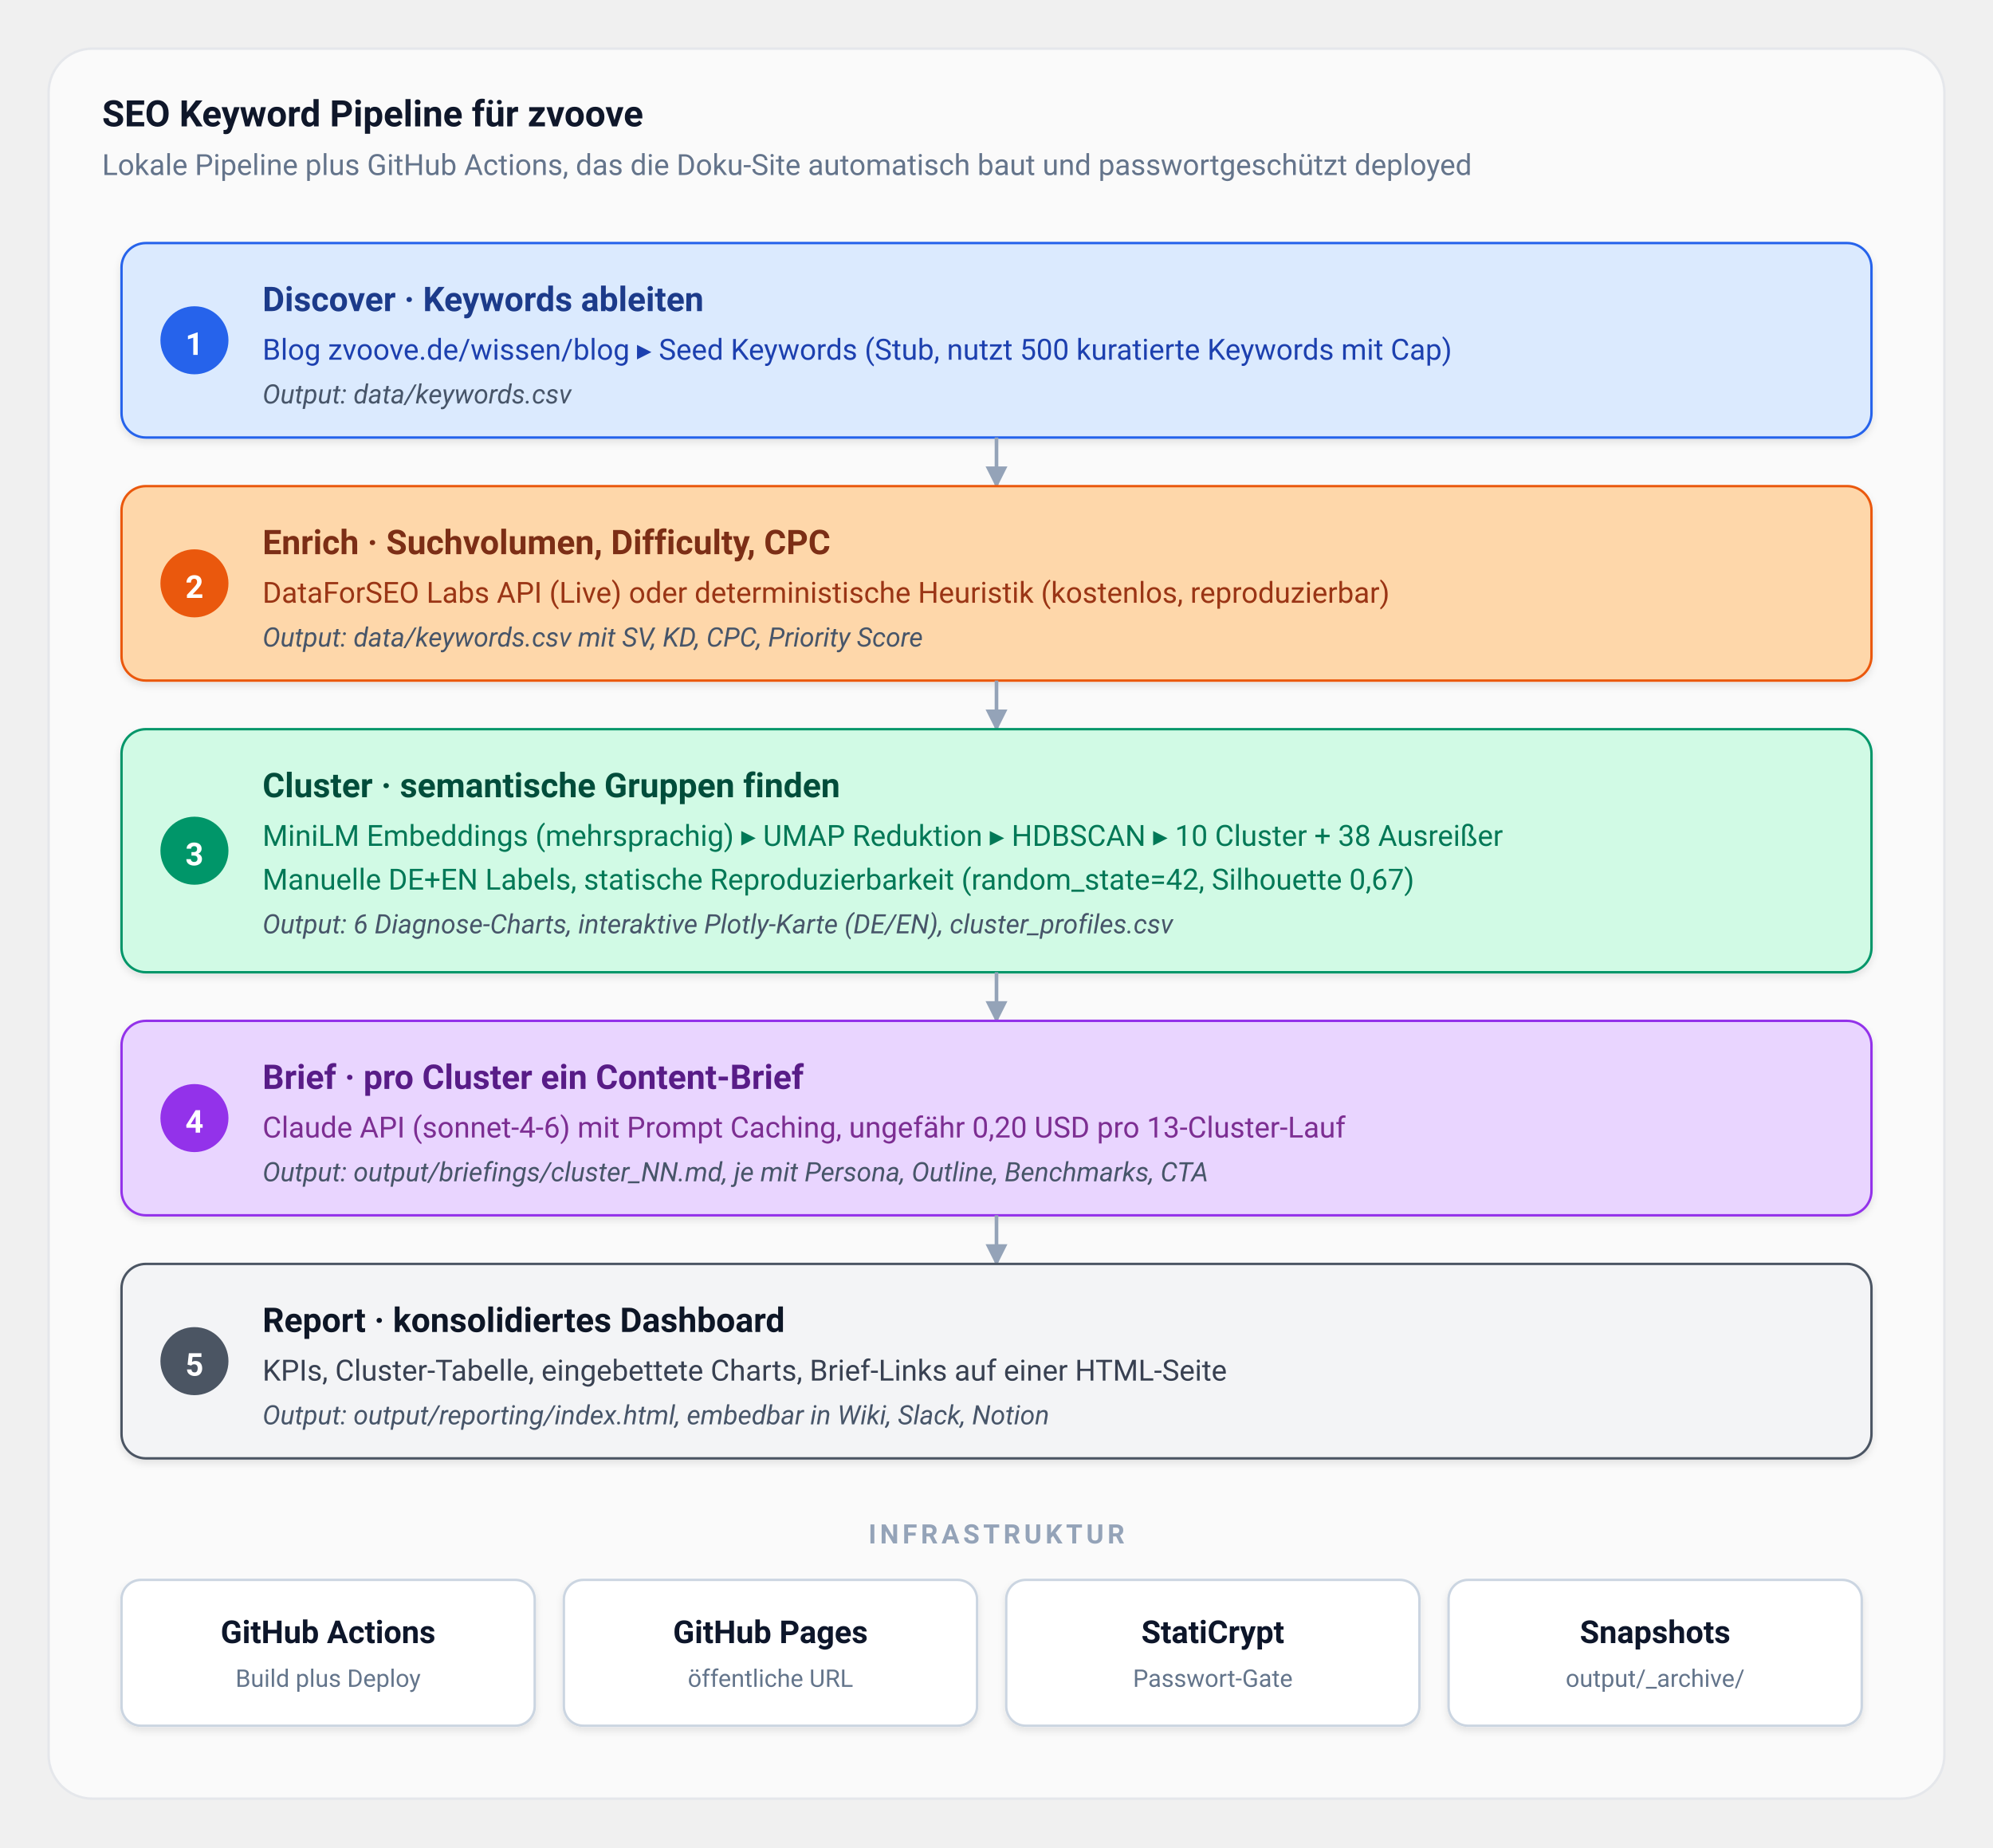
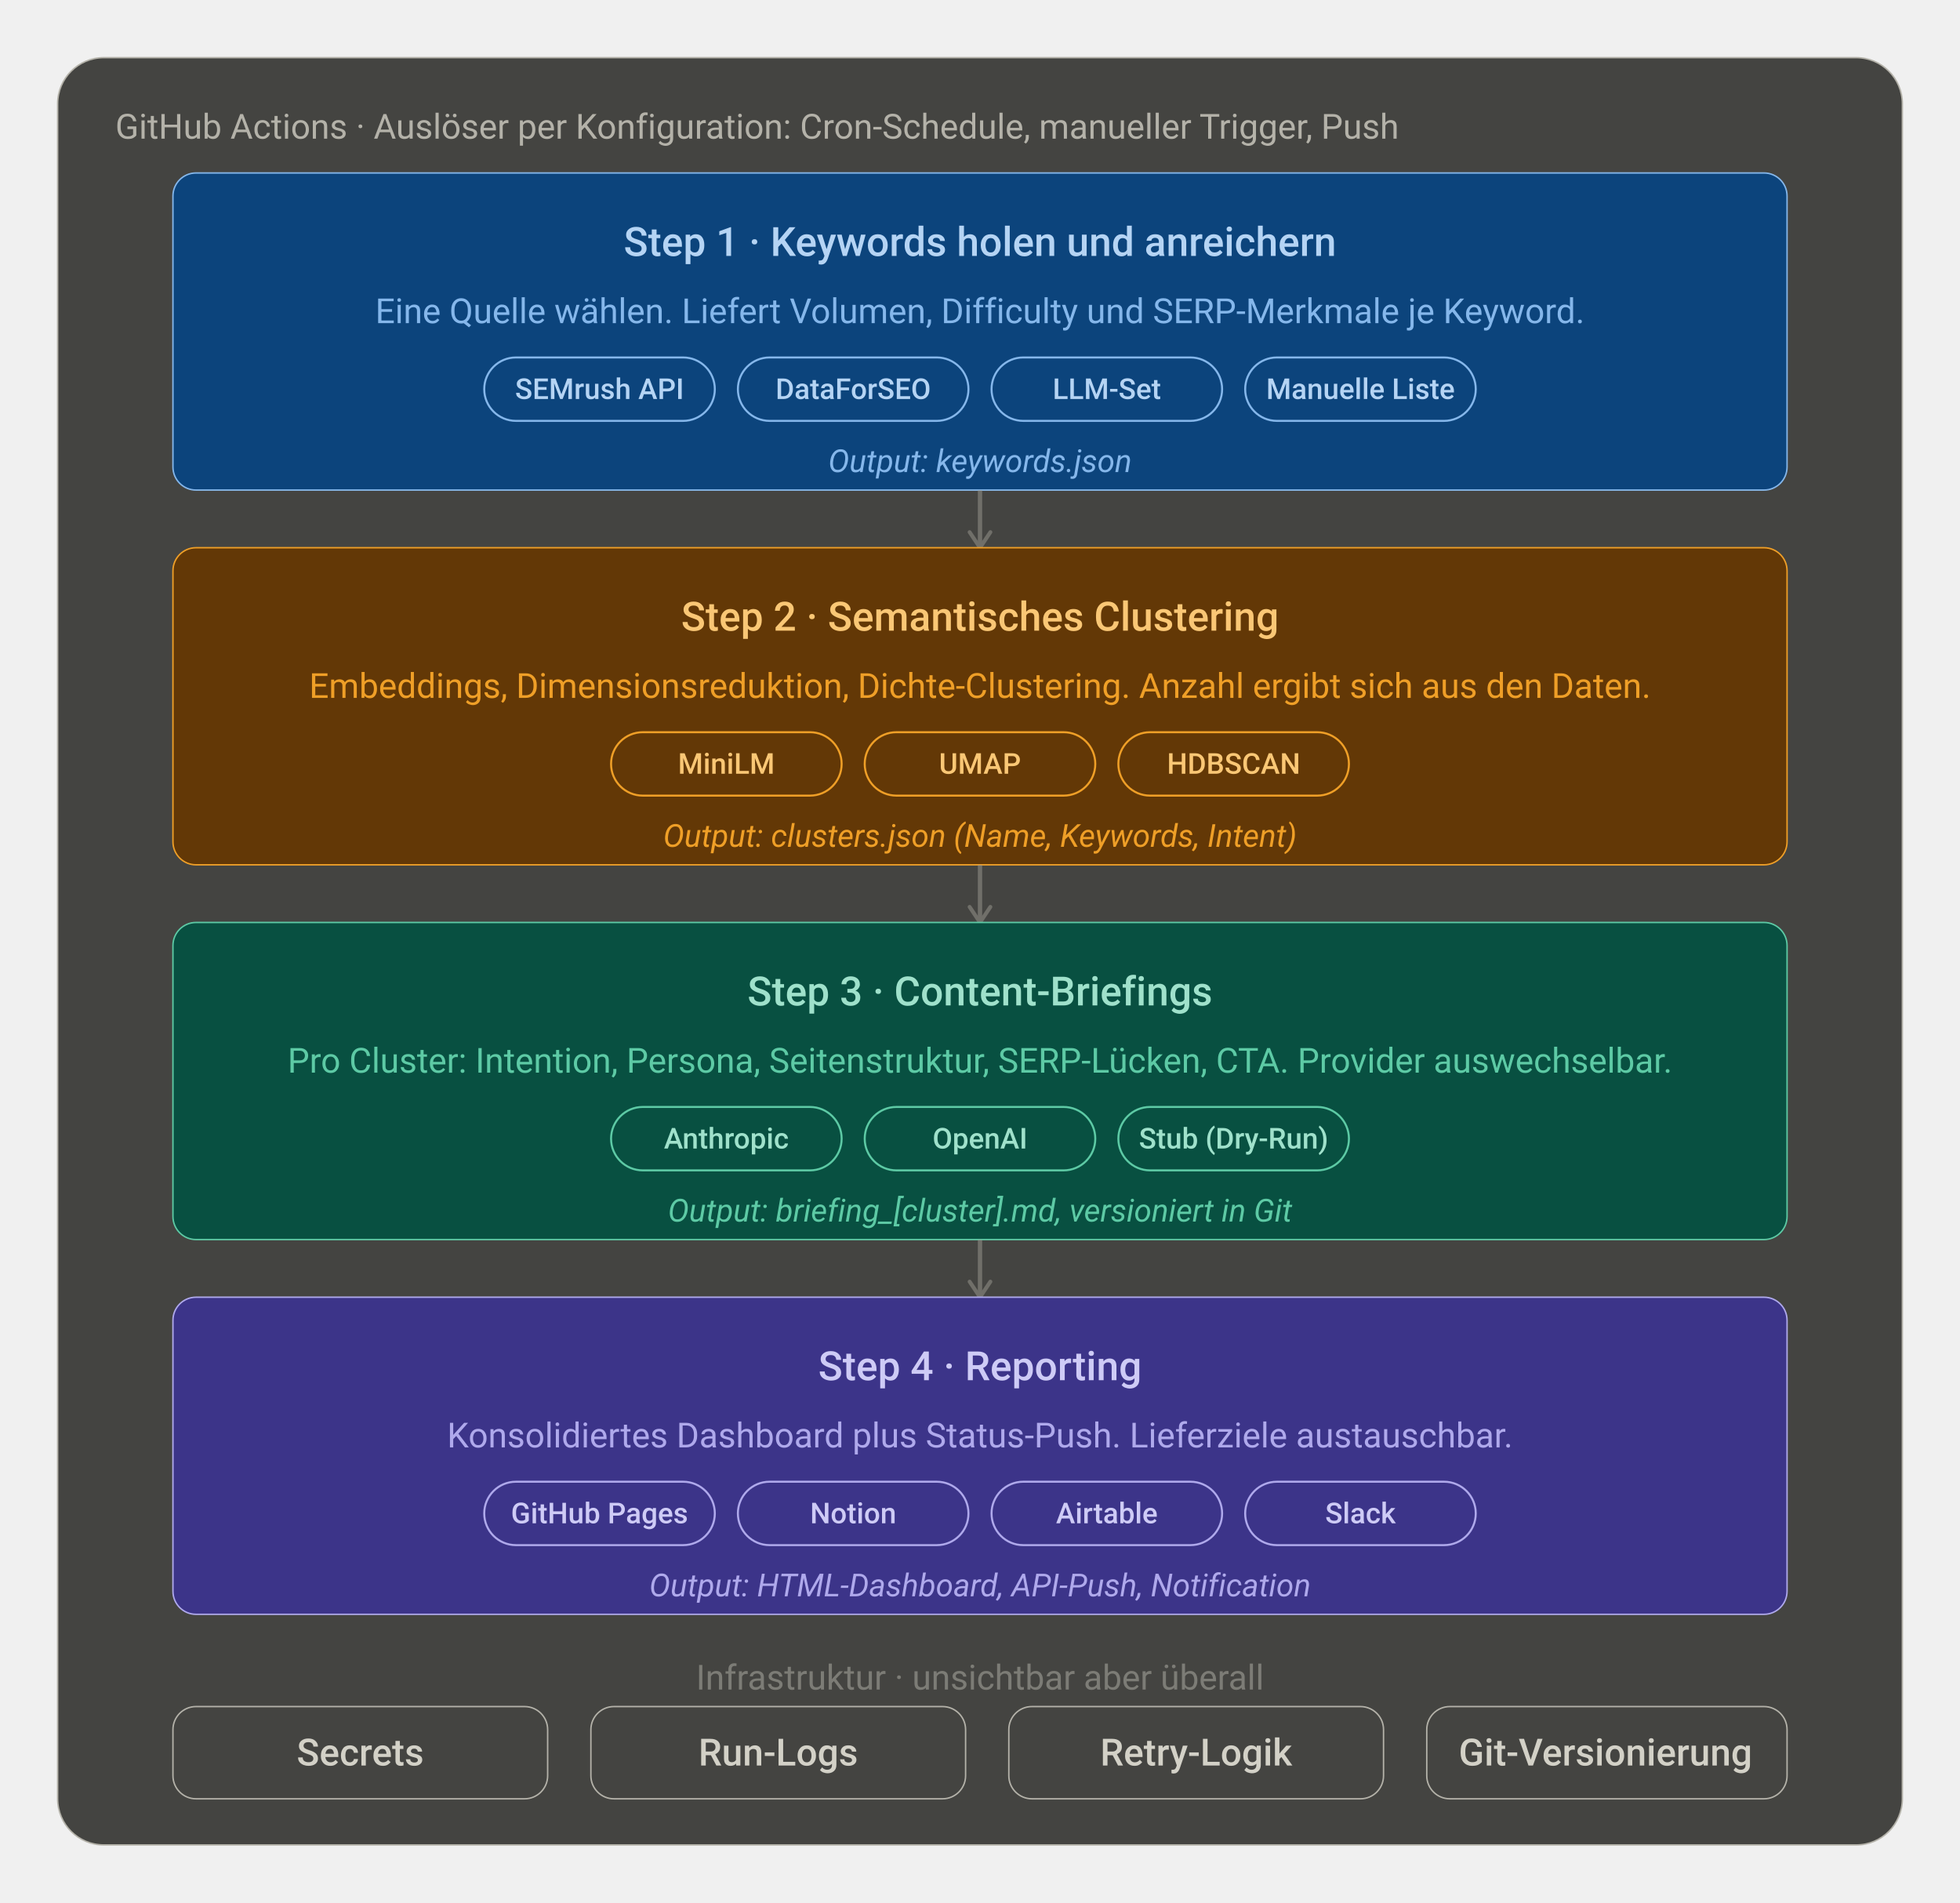
- <svg xmlns="http://www.w3.org/2000/svg" width="100%" viewBox="0 0 820 760" role="img" font-family="-apple-system, BlinkMacSystemFont, 'Segoe UI', Roboto, sans-serif">
+ <svg xmlns="http://www.w3.org/2000/svg" width="100%" viewBox="0 0 680 660" role="img" font-family="-apple-system, BlinkMacSystemFont, 'Segoe UI', Roboto, sans-serif">
  <defs>
-     <marker id="arr" viewBox="0 0 10 10" refX="9" refY="5" markerWidth="6" markerHeight="6" orient="auto-start-reverse">
-       <path d="M0 0 L10 5 L0 10 z" fill="#94a3b8" />
+     <marker id="arrow" viewBox="0 0 10 10" refX="8" refY="5" markerWidth="6" markerHeight="6" orient="auto-start-reverse">
+       <path d="M2 1L8 5L2 9" fill="none" stroke="#9c9a92" stroke-width="1.5" stroke-linecap="round" stroke-linejoin="round" />
    </marker>
-     <filter id="card-shadow" x="-2%" y="-2%" width="104%" height="110%">
-       <feDropShadow dx="0" dy="1.5" stdDeviation="1.5" flood-opacity="0.10" />
-     </filter>
+     <style>
+       .container { fill: #444441; stroke: #b4b2a9; stroke-width: 0.5; }
+       .container-label { fill: #b4b2a9; font-size: 12px; }
+       .step-blue   { fill: #0c447c; stroke: #85b7eb; stroke-width: 0.5; }
+       .step-orange { fill: #633806; stroke: #ef9f27; stroke-width: 0.5; }
+       .step-green  { fill: #085041; stroke: #5dcaa5; stroke-width: 0.5; }
+       .step-purple { fill: #3c3489; stroke: #afa9ec; stroke-width: 0.5; }
+       .title-blue   { fill: #b5d4f4; font-size: 14px; font-weight: 500; }
+       .title-orange { fill: #fac775; font-size: 14px; font-weight: 500; }
+       .title-green  { fill: #9fe1cb; font-size: 14px; font-weight: 500; }
+       .title-purple { fill: #cecbf6; font-size: 14px; font-weight: 500; }
+       .desc-blue   { fill: #85b7eb; font-size: 12px; }
+       .desc-orange { fill: #ef9f27; font-size: 12px; }
+       .desc-green  { fill: #5dcaa5; font-size: 12px; }
+       .desc-purple { fill: #afa9ec; font-size: 12px; }
+       .out { font-size: 11px; font-style: italic; }
+       .out-blue   { fill: #85b7eb; }
+       .out-orange { fill: #ef9f27; }
+       .out-green  { fill: #5dcaa5; }
+       .out-purple { fill: #afa9ec; }
+       .chip-blue   { fill: #0c447c; stroke: #85b7eb; stroke-width: 0.7; }
+       .chip-orange { fill: #633806; stroke: #ef9f27; stroke-width: 0.7; }
+       .chip-green  { fill: #085041; stroke: #5dcaa5; stroke-width: 0.7; }
+       .chip-purple { fill: #3c3489; stroke: #afa9ec; stroke-width: 0.7; }
+       .chip-text { font-size: 10px; font-weight: 500; }
+       .chip-text-blue   { fill: #b5d4f4; }
+       .chip-text-orange { fill: #fac775; }
+       .chip-text-green  { fill: #9fe1cb; }
+       .chip-text-purple { fill: #cecbf6; }
+       .arrow-line { stroke: #9c9a92; stroke-width: 1.5; opacity: 0.5; fill: none; }
+       .infra-label { fill: #c2c0b6; font-size: 12px; opacity: 0.45; }
+       .infra-box { fill: #444441; stroke: #b4b2a9; stroke-width: 0.5; }
+       .infra-text { fill: #d3d1c7; font-size: 13px; font-weight: 500; }
+       .mid { text-anchor: middle; dominant-baseline: central; }
+     </style>
  </defs>
-   <rect x="20" y="20" width="780" height="720" rx="18" fill="#fafafa" stroke="#e5e7eb" stroke-width="1" />
-   <text x="42" y="52" font-size="15" font-weight="700" fill="#0f172a">SEO Keyword Pipeline für zvoove</text>
-   <text x="42" y="72" font-size="12" fill="#64748b">Lokale Pipeline plus GitHub Actions, das die Doku-Site automatisch baut und passwortgeschützt deployed</text>
-   <g filter="url(#card-shadow)">
-     <rect x="50" y="100" width="720" height="80" rx="10" fill="#dbeafe" stroke="#2563eb" stroke-width="1" />
-     <circle cx="80" cy="140" r="14" fill="#2563eb" />
-     <text x="80" y="146" font-size="13" font-weight="700" fill="white" text-anchor="middle">1</text>
-     <text x="108" y="128" font-size="14" font-weight="700" fill="#1e3a8a">Discover · Keywords ableiten</text>
-     <text x="108" y="148" font-size="12" fill="#1e40af">Blog zvoove.de/wissen/blog ▸ Seed Keywords (Stub, nutzt 500 kuratierte Keywords mit Cap)</text>
-     <text x="108" y="166" font-size="11" fill="#475569" font-style="italic">Output: data/keywords.csv</text>
+   <rect x="20" y="20" width="640" height="620" rx="16" class="container" />
+   <text x="40" y="44" class="container-label" dominant-baseline="central">GitHub Actions · Auslöser per Konfiguration: Cron-Schedule, manueller Trigger, Push</text>
+   <rect x="60" y="60" width="560" height="110" rx="8" class="step-blue" />
+   <text x="340" y="84" class="title-blue mid">Step 1 · Keywords holen und anreichern</text>
+   <text x="340" y="108" class="desc-blue mid">Eine Quelle wählen. Liefert Volumen, Difficulty und SERP-Merkmale je Keyword.</text>
+   <g>
+     <rect x="168" y="124" width="80" height="22" rx="11" class="chip-blue" />
+     <text x="208" y="135" class="chip-text chip-text-blue mid">SEMrush API</text>
+     <rect x="256" y="124" width="80" height="22" rx="11" class="chip-blue" />
+     <text x="296" y="135" class="chip-text chip-text-blue mid">DataForSEO</text>
+     <rect x="344" y="124" width="80" height="22" rx="11" class="chip-blue" />
+     <text x="384" y="135" class="chip-text chip-text-blue mid">LLM-Set</text>
+     <rect x="432" y="124" width="80" height="22" rx="11" class="chip-blue" />
+     <text x="472" y="135" class="chip-text chip-text-blue mid">Manuelle Liste</text>
  </g>
-   <line x1="410" y1="180" x2="410" y2="200" stroke="#94a3b8" stroke-width="1.5" marker-end="url(#arr)" />
-   <g filter="url(#card-shadow)">
-     <rect x="50" y="200" width="720" height="80" rx="10" fill="#fed7aa" stroke="#ea580c" stroke-width="1" />
-     <circle cx="80" cy="240" r="14" fill="#ea580c" />
-     <text x="80" y="246" font-size="13" font-weight="700" fill="white" text-anchor="middle">2</text>
-     <text x="108" y="228" font-size="14" font-weight="700" fill="#7c2d12">Enrich · Suchvolumen, Difficulty, CPC</text>
-     <text x="108" y="248" font-size="12" fill="#9a3412">DataForSEO Labs API (Live) oder deterministische Heuristik (kostenlos, reproduzierbar)</text>
-     <text x="108" y="266" font-size="11" fill="#475569" font-style="italic">Output: data/keywords.csv mit SV, KD, CPC, Priority Score</text>
+   <text x="340" y="160" class="out out-blue mid">Output: keywords.json</text>
+   <line x1="340" y1="170" x2="340" y2="190" marker-end="url(#arrow)" class="arrow-line" />
+   <rect x="60" y="190" width="560" height="110" rx="8" class="step-orange" />
+   <text x="340" y="214" class="title-orange mid">Step 2 · Semantisches Clustering</text>
+   <text x="340" y="238" class="desc-orange mid">Embeddings, Dimensionsreduktion, Dichte-Clustering. Anzahl ergibt sich aus den Daten.</text>
+   <g>
+     <rect x="212" y="254" width="80" height="22" rx="11" class="chip-orange" />
+     <text x="252" y="265" class="chip-text chip-text-orange mid">MiniLM</text>
+     <rect x="300" y="254" width="80" height="22" rx="11" class="chip-orange" />
+     <text x="340" y="265" class="chip-text chip-text-orange mid">UMAP</text>
+     <rect x="388" y="254" width="80" height="22" rx="11" class="chip-orange" />
+     <text x="428" y="265" class="chip-text chip-text-orange mid">HDBSCAN</text>
  </g>
-   <line x1="410" y1="280" x2="410" y2="300" stroke="#94a3b8" stroke-width="1.5" marker-end="url(#arr)" />
-   <g filter="url(#card-shadow)">
-     <rect x="50" y="300" width="720" height="100" rx="10" fill="#d1fae5" stroke="#059669" stroke-width="1" />
-     <circle cx="80" cy="350" r="14" fill="#059669" />
-     <text x="80" y="356" font-size="13" font-weight="700" fill="white" text-anchor="middle">3</text>
-     <text x="108" y="328" font-size="14" font-weight="700" fill="#064e3b">Cluster · semantische Gruppen finden</text>
-     <text x="108" y="348" font-size="12" fill="#047857">MiniLM Embeddings (mehrsprachig) ▸ UMAP Reduktion ▸ HDBSCAN ▸ 10 Cluster + 38 Ausreißer</text>
-     <text x="108" y="366" font-size="12" fill="#047857">Manuelle DE+EN Labels, statische Reproduzierbarkeit (random_state=42, Silhouette 0,67)</text>
-     <text x="108" y="384" font-size="11" fill="#475569" font-style="italic">Output: 6 Diagnose-Charts, interaktive Plotly-Karte (DE/EN), cluster_profiles.csv</text>
+   <text x="340" y="290" class="out out-orange mid">Output: clusters.json (Name, Keywords, Intent)</text>
+   <line x1="340" y1="300" x2="340" y2="320" marker-end="url(#arrow)" class="arrow-line" />
+   <rect x="60" y="320" width="560" height="110" rx="8" class="step-green" />
+   <text x="340" y="344" class="title-green mid">Step 3 · Content-Briefings</text>
+   <text x="340" y="368" class="desc-green mid">Pro Cluster: Intention, Persona, Seitenstruktur, SERP-Lücken, CTA. Provider auswechselbar.</text>
+   <g>
+     <rect x="212" y="384" width="80" height="22" rx="11" class="chip-green" />
+     <text x="252" y="395" class="chip-text chip-text-green mid">Anthropic</text>
+     <rect x="300" y="384" width="80" height="22" rx="11" class="chip-green" />
+     <text x="340" y="395" class="chip-text chip-text-green mid">OpenAI</text>
+     <rect x="388" y="384" width="80" height="22" rx="11" class="chip-green" />
+     <text x="428" y="395" class="chip-text chip-text-green mid">Stub (Dry-Run)</text>
  </g>
-   <line x1="410" y1="400" x2="410" y2="420" stroke="#94a3b8" stroke-width="1.5" marker-end="url(#arr)" />
-   <g filter="url(#card-shadow)">
-     <rect x="50" y="420" width="720" height="80" rx="10" fill="#e9d5ff" stroke="#9333ea" stroke-width="1" />
-     <circle cx="80" cy="460" r="14" fill="#9333ea" />
-     <text x="80" y="466" font-size="13" font-weight="700" fill="white" text-anchor="middle">4</text>
-     <text x="108" y="448" font-size="14" font-weight="700" fill="#581c87">Brief · pro Cluster ein Content-Brief</text>
-     <text x="108" y="468" font-size="12" fill="#7c2d92">Claude API (sonnet-4-6) mit Prompt Caching, ungefähr 0,20 USD pro 13-Cluster-Lauf</text>
-     <text x="108" y="486" font-size="11" fill="#475569" font-style="italic">Output: output/briefings/cluster_NN.md, je mit Persona, Outline, Benchmarks, CTA</text>
+   <text x="340" y="420" class="out out-green mid">Output: briefing_[cluster].md, versioniert in Git</text>
+   <line x1="340" y1="430" x2="340" y2="450" marker-end="url(#arrow)" class="arrow-line" />
+   <rect x="60" y="450" width="560" height="110" rx="8" class="step-purple" />
+   <text x="340" y="474" class="title-purple mid">Step 4 · Reporting</text>
+   <text x="340" y="498" class="desc-purple mid">Konsolidiertes Dashboard plus Status-Push. Lieferziele austauschbar.</text>
+   <g>
+     <rect x="168" y="514" width="80" height="22" rx="11" class="chip-purple" />
+     <text x="208" y="525" class="chip-text chip-text-purple mid">GitHub Pages</text>
+     <rect x="256" y="514" width="80" height="22" rx="11" class="chip-purple" />
+     <text x="296" y="525" class="chip-text chip-text-purple mid">Notion</text>
+     <rect x="344" y="514" width="80" height="22" rx="11" class="chip-purple" />
+     <text x="384" y="525" class="chip-text chip-text-purple mid">Airtable</text>
+     <rect x="432" y="514" width="80" height="22" rx="11" class="chip-purple" />
+     <text x="472" y="525" class="chip-text chip-text-purple mid">Slack</text>
  </g>
-   <line x1="410" y1="500" x2="410" y2="520" stroke="#94a3b8" stroke-width="1.5" marker-end="url(#arr)" />
-   <g filter="url(#card-shadow)">
-     <rect x="50" y="520" width="720" height="80" rx="10" fill="#f3f4f6" stroke="#4b5563" stroke-width="1" />
-     <circle cx="80" cy="560" r="14" fill="#4b5563" />
-     <text x="80" y="566" font-size="13" font-weight="700" fill="white" text-anchor="middle">5</text>
-     <text x="108" y="548" font-size="14" font-weight="700" fill="#111827">Report · konsolidiertes Dashboard</text>
-     <text x="108" y="568" font-size="12" fill="#374151">KPIs, Cluster-Tabelle, eingebettete Charts, Brief-Links auf einer HTML-Seite</text>
-     <text x="108" y="586" font-size="11" fill="#475569" font-style="italic">Output: output/reporting/index.html, embedbar in Wiki, Slack, Notion</text>
-   </g>
-   <text x="410" y="635" font-size="11" font-weight="600" fill="#94a3b8" text-anchor="middle" letter-spacing="1.5">INFRASTRUKTUR</text>
-   <g filter="url(#card-shadow)">
-     <rect x="50" y="650" width="170" height="60" rx="8" fill="white" stroke="#cbd5e1" stroke-width="1" />
-     <text x="135" y="676" font-size="13" font-weight="700" fill="#0f172a" text-anchor="middle">GitHub Actions</text>
-     <text x="135" y="694" font-size="10" fill="#64748b" text-anchor="middle">Build plus Deploy</text>
-   </g>
-   <g filter="url(#card-shadow)">
-     <rect x="232" y="650" width="170" height="60" rx="8" fill="white" stroke="#cbd5e1" stroke-width="1" />
-     <text x="317" y="676" font-size="13" font-weight="700" fill="#0f172a" text-anchor="middle">GitHub Pages</text>
-     <text x="317" y="694" font-size="10" fill="#64748b" text-anchor="middle">öffentliche URL</text>
-   </g>
-   <g filter="url(#card-shadow)">
-     <rect x="414" y="650" width="170" height="60" rx="8" fill="white" stroke="#cbd5e1" stroke-width="1" />
-     <text x="499" y="676" font-size="13" font-weight="700" fill="#0f172a" text-anchor="middle">StatiCrypt</text>
-     <text x="499" y="694" font-size="10" fill="#64748b" text-anchor="middle">Passwort-Gate</text>
-   </g>
-   <g filter="url(#card-shadow)">
-     <rect x="596" y="650" width="170" height="60" rx="8" fill="white" stroke="#cbd5e1" stroke-width="1" />
-     <text x="681" y="676" font-size="13" font-weight="700" fill="#0f172a" text-anchor="middle">Snapshots</text>
-     <text x="681" y="694" font-size="10" fill="#64748b" text-anchor="middle">output/_archive/</text>
+   <text x="340" y="550" class="out out-purple mid">Output: HTML-Dashboard, API-Push, Notification</text>
+   <text x="340" y="582" class="infra-label mid" dominant-baseline="auto">Infrastruktur · unsichtbar aber überall</text>
+   <g>
+     <rect x="60" y="592" width="130" height="32" rx="8" class="infra-box" />
+     <text x="125" y="608" class="infra-text mid">Secrets</text>
+     <rect x="205" y="592" width="130" height="32" rx="8" class="infra-box" />
+     <text x="270" y="608" class="infra-text mid">Run-Logs</text>
+     <rect x="350" y="592" width="130" height="32" rx="8" class="infra-box" />
+     <text x="415" y="608" class="infra-text mid">Retry-Logik</text>
+     <rect x="495" y="592" width="125" height="32" rx="8" class="infra-box" />
+     <text x="557" y="608" class="infra-text mid">Git-Versionierung</text>
  </g>
</svg>
